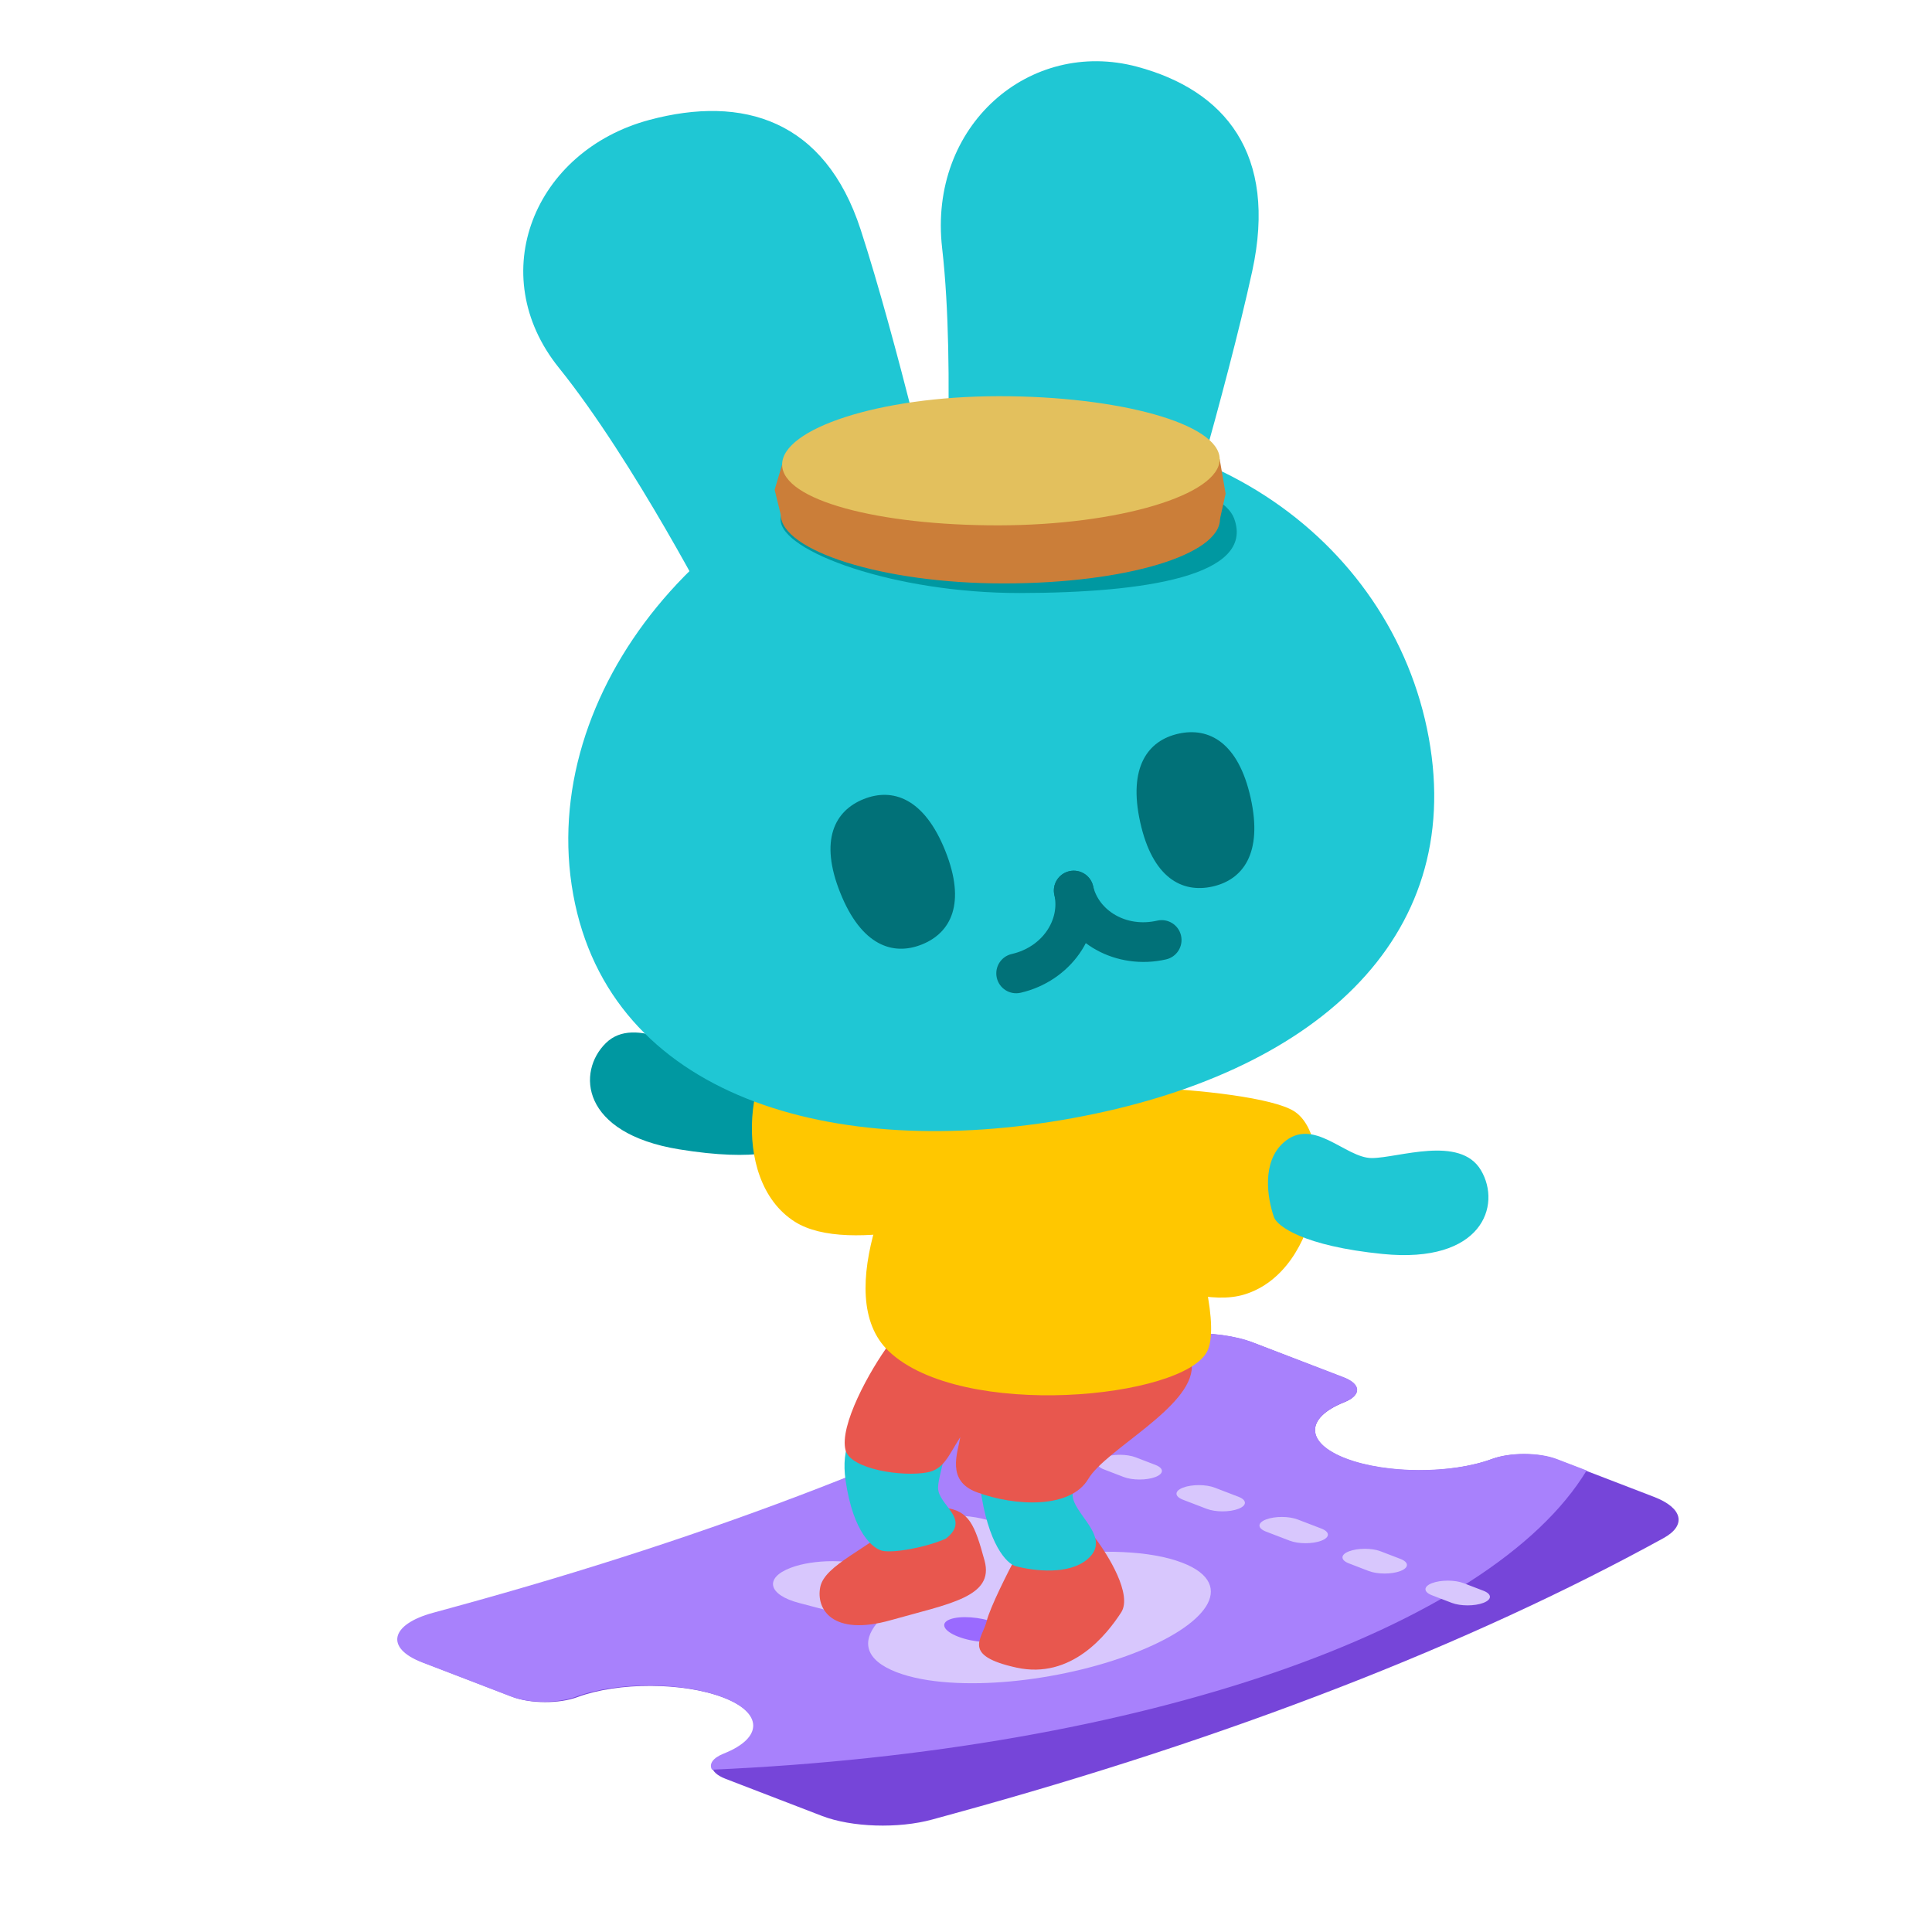
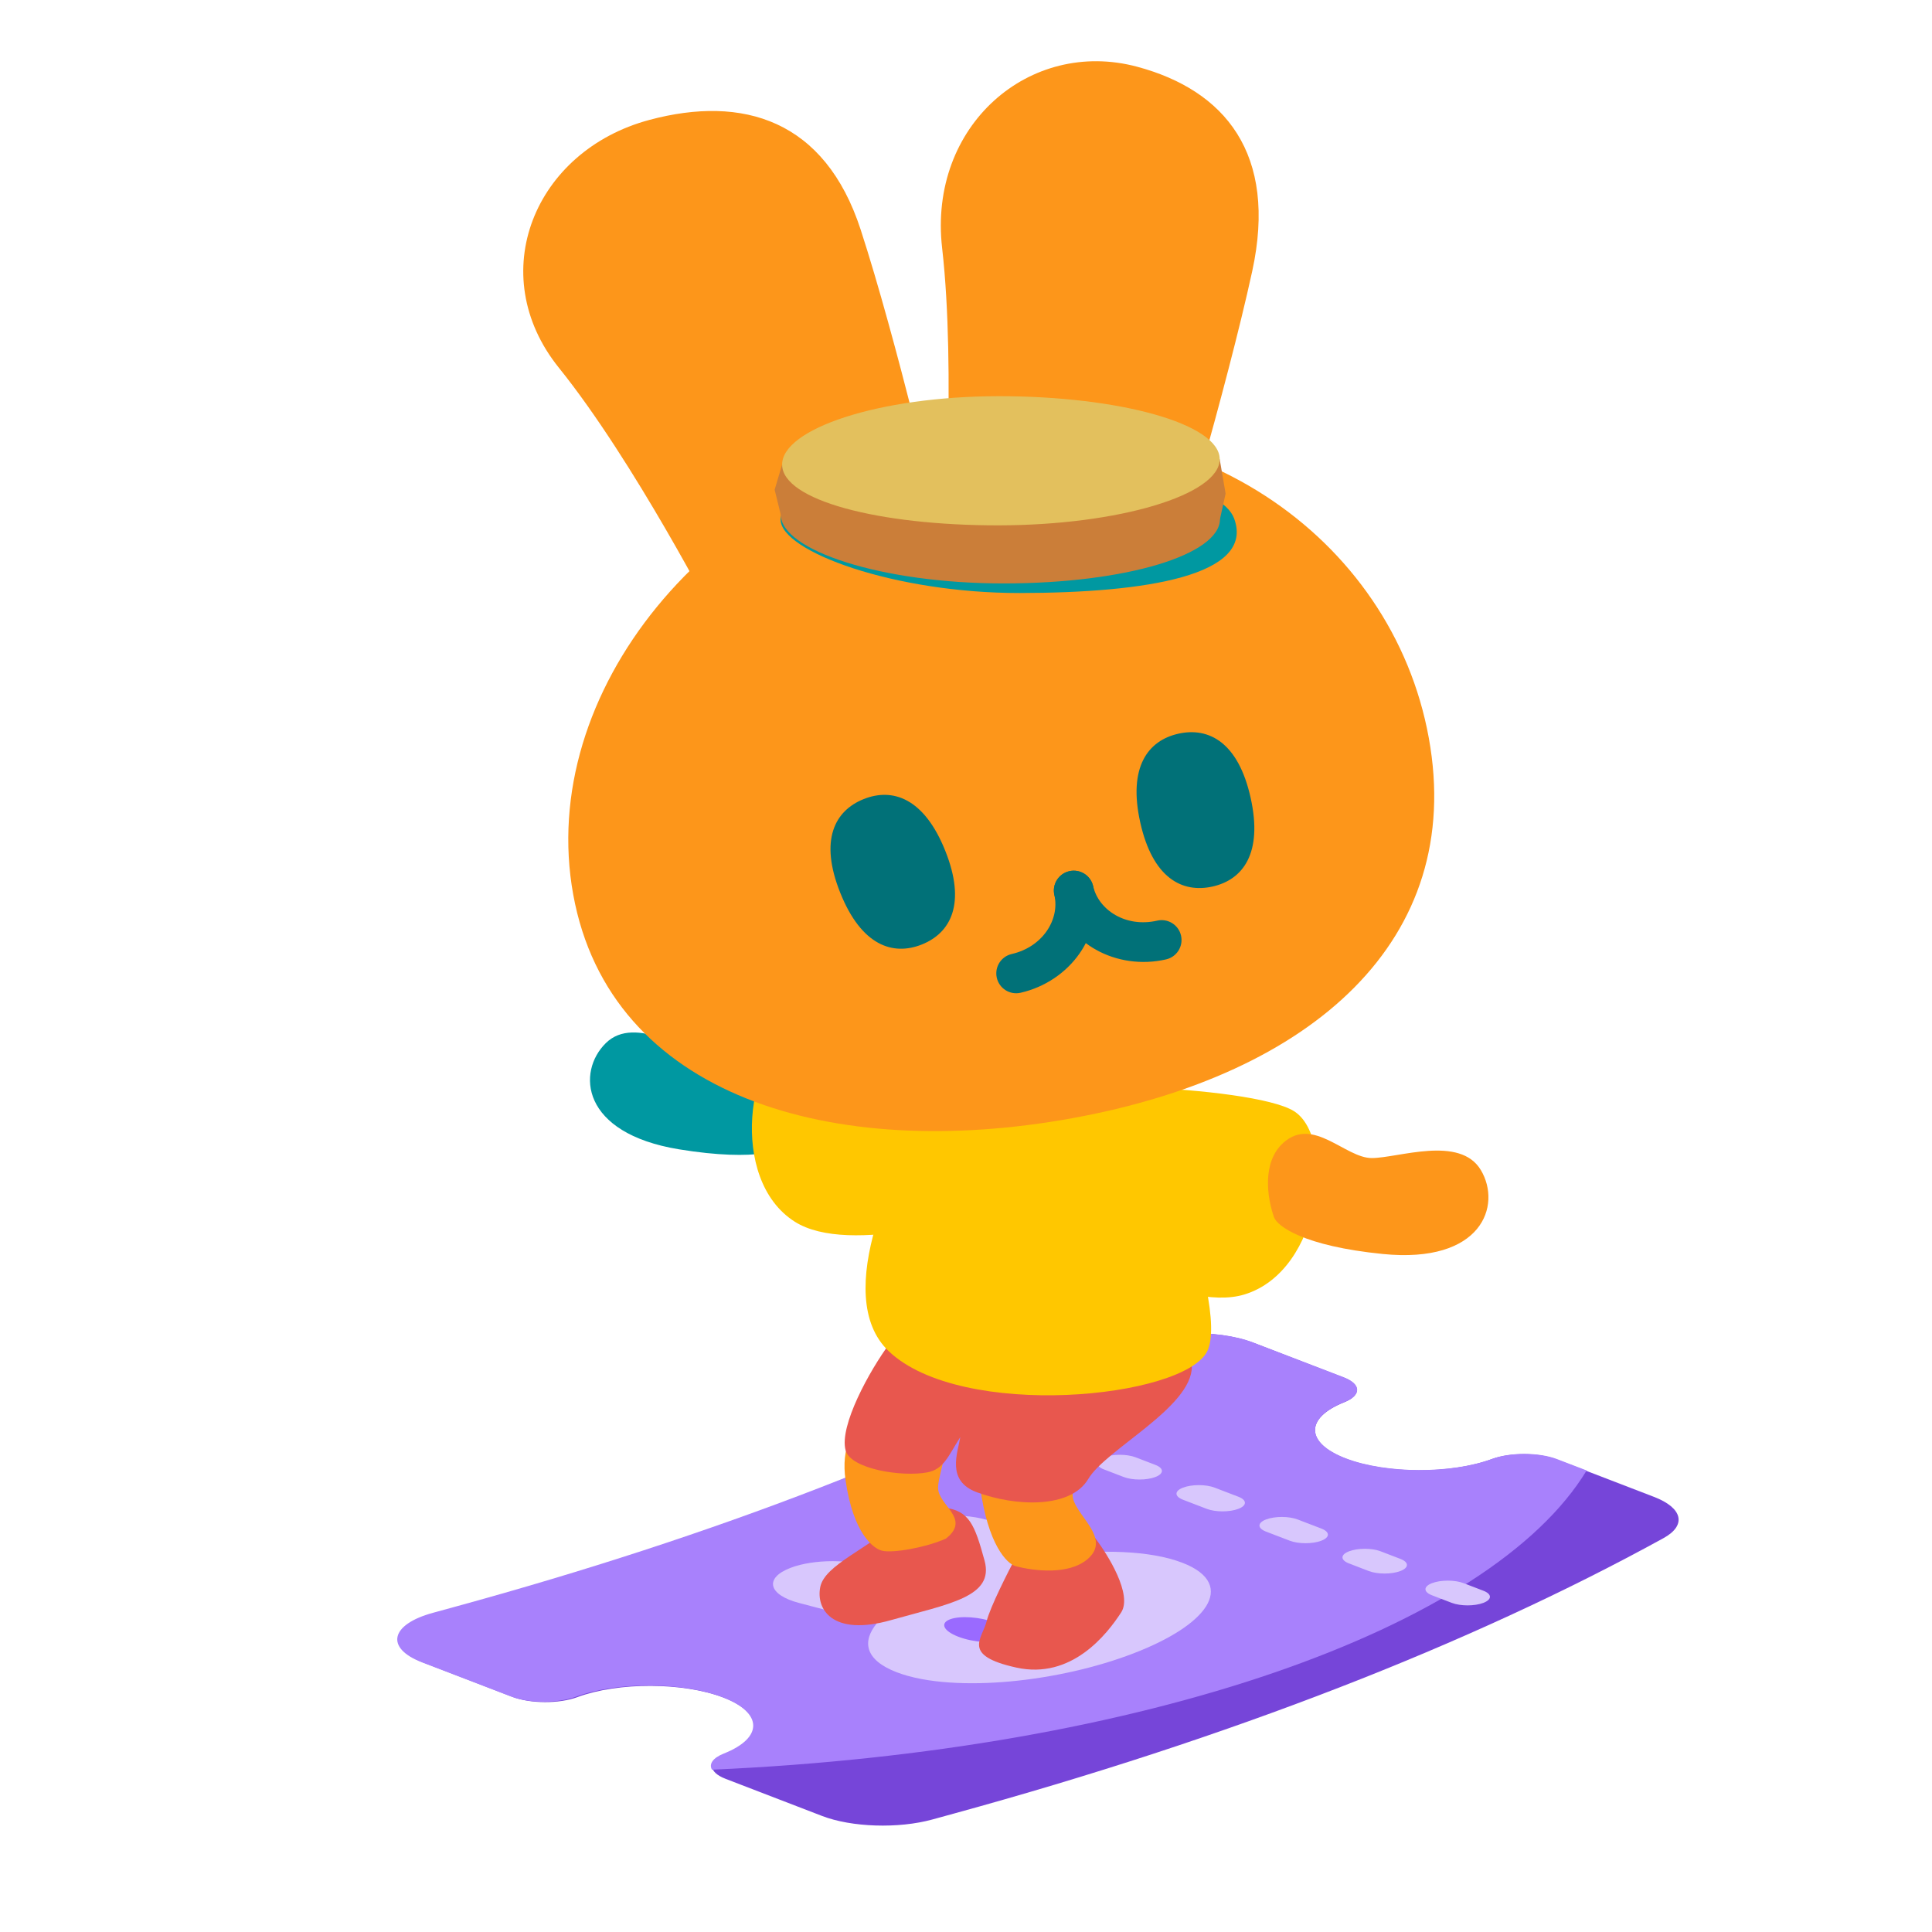
<svg xmlns="http://www.w3.org/2000/svg" width="192" height="192" fill="none" viewBox="0 0 192 192">
  <path fill="#7645D9" d="M72.11 176.779C70.34 176.098 70.315 174.997 72.054 174.304C75.976 172.742 75.933 170.251 71.924 168.709C67.915 167.167 61.441 167.15 57.379 168.659C55.579 169.328 52.716 169.318 50.946 168.637L42.13 165.245C38.447 163.829 38.955 161.478 43.195 160.315L45.326 159.73C71.21 152.629 93.752 143.879 111.982 133.858C114.916 132.246 120.925 132.043 124.543 133.435L133.516 136.887C135.284 137.567 135.312 138.667 133.579 139.36C129.671 140.922 129.72 143.409 133.724 144.949C137.728 146.49 144.191 146.508 148.253 145.005C150.055 144.338 152.912 144.349 154.68 145.029L164.381 148.761C167.235 149.859 167.629 151.588 165.314 152.86C146.026 163.462 122.175 172.719 94.789 180.233L92.66 180.818C89.273 181.747 84.636 181.598 81.695 180.467L72.11 176.779Z" />
  <path fill="#A881FC" fill-rule="evenodd" d="M70.756 175.87C70.434 175.311 70.827 174.703 71.938 174.262C75.868 172.7 75.825 170.211 71.808 168.67C67.79 167.128 61.302 167.112 57.233 168.62C55.428 169.288 52.56 169.279 50.786 168.598L41.951 165.208C38.261 163.792 38.77 161.443 43.019 160.281L45.154 159.696C71.092 152.599 93.682 143.854 111.95 133.84C114.89 132.228 120.911 132.026 124.537 133.417L133.529 136.867C135.3 137.547 135.328 138.645 133.592 139.338C129.676 140.9 129.725 143.385 133.737 144.924C137.749 146.464 144.226 146.482 148.297 144.98C150.102 144.314 152.965 144.324 154.737 145.004L157.68 146.133C148.115 161.91 113.479 173.995 70.756 175.87Z" clip-rule="evenodd" />
  <path fill="#D8C7FD" fill-rule="evenodd" d="M104.608 141.661L106.572 142.414C107.439 142.747 107.439 143.287 106.572 143.619C105.704 143.952 104.297 143.952 103.43 143.619L101.466 142.866C100.598 142.533 100.598 141.993 101.466 141.661C102.334 141.328 103.74 141.328 104.608 141.661Z" clip-rule="evenodd" />
  <path fill="#D8C7FD" fill-rule="evenodd" d="M112.856 144.825L114.819 145.579C115.687 145.911 115.687 146.451 114.819 146.784C113.952 147.117 112.545 147.117 111.677 146.784L109.714 146.031C108.846 145.698 108.846 145.158 109.714 144.825C110.581 144.492 111.988 144.492 112.856 144.825Z" clip-rule="evenodd" />
  <path fill="#D8C7FD" fill-rule="evenodd" d="M123.067 149.948C122.199 150.281 120.793 150.281 119.925 149.948L117.569 149.044C116.701 148.711 116.701 148.172 117.569 147.839C118.436 147.506 119.843 147.506 120.71 147.839L123.067 148.743C123.935 149.076 123.935 149.616 123.067 149.948Z" clip-rule="evenodd" />
  <path fill="#D8C7FD" fill-rule="evenodd" d="M131.315 153.113C130.447 153.446 129.04 153.446 128.173 153.113L125.816 152.209C124.949 151.876 124.949 151.336 125.816 151.003C126.684 150.67 128.091 150.67 128.958 151.003L131.315 151.907C132.182 152.24 132.182 152.78 131.315 153.113Z" clip-rule="evenodd" />
  <path fill="#D8C7FD" fill-rule="evenodd" d="M137.206 154.168L139.169 154.921C140.037 155.254 140.037 155.794 139.169 156.127C138.302 156.46 136.895 156.46 136.027 156.127L134.064 155.373C133.196 155.04 133.196 154.501 134.064 154.168C134.931 153.835 136.338 153.835 137.206 154.168Z" clip-rule="evenodd" />
  <path fill="#D8C7FD" fill-rule="evenodd" d="M145.453 157.332L147.417 158.086C148.285 158.419 148.285 158.958 147.417 159.291C146.549 159.624 145.143 159.624 144.275 159.291L142.311 158.538C141.444 158.205 141.444 157.665 142.311 157.332C143.179 156.999 144.586 156.999 145.453 157.332Z" clip-rule="evenodd" />
  <path fill="#D8C7FD" fill-rule="evenodd" d="M90.394 154.487C88.08 153.599 88.08 152.159 90.394 151.271C93.017 150.265 97.377 150.42 99.473 151.594L104.753 154.55C109.36 153.982 114.25 154.058 117.491 155.301C120.403 156.419 120.845 158.066 119.858 159.635C118.859 161.222 116.334 162.894 112.621 164.319C108.909 165.744 104.551 166.712 100.414 167.096C96.323 167.474 92.031 167.305 89.118 166.187C85.896 164.951 85.684 163.089 87.133 161.331L79.397 159.297C76.337 158.493 75.934 156.82 78.556 155.813C80.871 154.925 84.623 154.925 86.937 155.813L92.298 157.87C92.829 157.632 93.392 157.397 93.987 157.169C94.562 156.949 95.15 156.74 95.751 156.542L90.394 154.487Z" clip-rule="evenodd" />
  <path fill="#9A6AFF" d="M98.9 161.249C100.372 161.813 100.745 162.586 99.733 162.974C98.721 163.363 96.708 163.22 95.236 162.655C93.764 162.09 93.391 161.317 94.403 160.929C95.415 160.541 97.428 160.684 98.9 161.249Z" />
  <path fill="#9A6AFF" d="M108.562 157.542C110.034 158.107 110.407 158.879 109.395 159.267C108.383 159.656 106.369 159.513 104.897 158.948C103.425 158.383 103.052 157.61 104.064 157.222C105.076 156.834 107.09 156.977 108.562 157.542Z" />
  <path fill="#E8574E" d="M111.419 160.243C112.558 158.49 110.14 154.544 108.788 152.791L101.007 154.654C100.167 156.225 98.399 159.717 98.049 161.12C97.61 162.873 95.528 164.517 101.007 165.723C106.487 166.928 109.994 162.435 111.419 160.243Z" />
  <path fill="#E8574E" d="M81.515 157.723C81.953 155.531 86.118 153.996 89.844 150.818C90.392 150.38 91.97 149.569 93.899 149.832C96.31 150.161 96.858 151.476 97.844 155.092C98.831 158.709 94.337 159.367 88.529 161.01C82.72 162.654 81.077 159.914 81.515 157.723Z" />
-   <path fill="#1FC7D4" d="M93.224 147.851C93.224 149.614 96.544 150.917 94.008 152.901C92.062 153.777 88.748 154.377 87.652 154.106C86.792 153.894 84.794 152.405 84.033 147.116C83.082 140.505 88.681 139.183 92.062 140.579C95.442 141.974 93.224 146.088 93.224 147.851Z" />
-   <path fill="#1FC7D4" d="M106.594 148.547C106.594 150.468 110.609 152.789 108.073 154.95C106.214 156.534 102.794 156.133 100.934 155.645C100.074 155.413 98.164 153.509 97.403 147.747C96.453 140.544 102.052 139.103 105.432 140.624C108.813 142.144 106.594 146.626 106.594 148.547Z" />
+   <path fill="#fd961a" d="M93.224 147.851C93.224 149.614 96.544 150.917 94.008 152.901C92.062 153.777 88.748 154.377 87.652 154.106C86.792 153.894 84.794 152.405 84.033 147.116C83.082 140.505 88.681 139.183 92.062 140.579C95.442 141.974 93.224 146.088 93.224 147.851Z" />
+   <path fill="#fd961a" d="M106.594 148.547C106.594 150.468 110.609 152.789 108.073 154.95C106.214 156.534 102.794 156.133 100.934 155.645C100.074 155.413 98.164 153.509 97.403 147.747C96.453 140.544 102.052 139.103 105.432 140.624C108.813 142.144 106.594 146.626 106.594 148.547Z" />
  <path fill="#E8574E" d="M84.035 144.133C83.378 141.722 86.41 136.206 88.419 133.503C98.246 132.955 118.447 129.338 118.447 135.804C118.447 139.872 109.899 144.024 108.146 146.983C106.392 149.942 100.913 149.722 97.077 148.298C94.008 147.158 95.177 144.389 95.433 142.818C94.243 144.669 93.815 146.011 92.145 146.325C89.663 146.792 84.548 146.012 84.035 144.133Z" />
  <path fill="#FFC700" d="M88.31 134.27C82.523 128.747 89.04 115.237 93.022 109.173C96.931 108.333 105.625 106.653 109.132 106.653C113.516 106.653 122.283 129.557 119.982 134.27C117.68 138.982 95.543 141.174 88.31 134.27Z" />
  <path fill="#FFC700" d="M123.669 128.643C117.44 130.546 105.397 123.297 100.154 119.434C99.946 116.965 99.665 111.523 100.206 109.503C100.882 106.978 124.36 107.857 128.556 110.402C132.753 112.947 131.454 126.264 123.669 128.643Z" />
-   <path fill="#1FC7D4" d="M136.322 115.086C133.692 115.086 130.514 110.921 127.555 113.551C125.385 115.48 125.934 119.028 126.604 120.958C126.921 121.85 129.527 123.831 137.418 124.62C147.281 125.607 149.254 119.798 147.172 116.291C145.09 112.784 138.952 115.086 136.322 115.086Z" />
+   <path fill="#fd961a" d="M136.322 115.086C133.692 115.086 130.514 110.921 127.555 113.551C125.385 115.48 125.934 119.028 126.604 120.958C126.921 121.85 129.527 123.831 137.418 124.62C147.281 125.607 149.254 119.798 147.172 116.291C145.09 112.784 138.952 115.086 136.322 115.086Z" />
  <path fill="#0098A1" d="M71.012 105.293C73.552 105.973 77.7 102.773 79.878 106.08C81.474 108.504 80.025 111.79 78.879 113.48C78.342 114.259 75.312 115.499 67.486 114.219C57.703 112.619 57.301 106.498 60.22 103.649C63.139 100.801 68.471 104.612 71.012 105.293Z" />
  <path fill="#FFC700" d="M78.993 121.417C84.363 124.814 97.498 120.988 103.394 118.65C104.211 116.354 105.844 111.25 105.844 109.19C105.844 106.617 83.575 101.469 78.993 102.82C74.411 104.171 72.28 117.17 78.993 121.417Z" />
-   <path fill="#1FC7D4" d="M55.542 36.549C48.053 27.247 53.098 14.981 64.531 11.918C73.847 9.421 81.98 11.921 85.528 22.81C89.077 33.7 93.373 52.087 93.373 52.087C94.976 58.069 90.968 64.34 84.422 66.094C79.271 67.474 73.896 65.656 71.121 61.596C71.121 61.596 63.03 45.852 55.542 36.549Z" />
-   <path fill="#1FC7D4" d="M93.628 24.655C92.23 12.466 102.337 3.772 113.011 6.632C121.708 8.963 126.987 15.265 124.444 26.953C121.901 38.642 116.249 57.539 116.249 57.539C114.574 63.788 108.263 67.526 102.151 65.889C97.343 64.6 93.935 60.283 93.721 55.208C93.721 55.208 95.026 36.845 93.628 24.655Z" />
-   <path fill="#1FC7D4" d="M141.993 73.337C145.64 93.399 130.444 106.784 106.56 111.125C82.676 115.467 60.613 108.961 56.966 88.899C53.319 68.837 70.38 47.827 94.264 43.485C118.148 39.144 138.346 53.275 141.993 73.337Z" />
+   <path fill="#fd961a" d="M55.542 36.549C48.053 27.247 53.098 14.981 64.531 11.918C73.847 9.421 81.98 11.921 85.528 22.81C89.077 33.7 93.373 52.087 93.373 52.087C94.976 58.069 90.968 64.34 84.422 66.094C79.271 67.474 73.896 65.656 71.121 61.596C71.121 61.596 63.03 45.852 55.542 36.549Z" />
+   <path fill="#fd961a" d="M93.628 24.655C92.23 12.466 102.337 3.772 113.011 6.632C121.708 8.963 126.987 15.265 124.444 26.953C121.901 38.642 116.249 57.539 116.249 57.539C114.574 63.788 108.263 67.526 102.151 65.889C97.343 64.6 93.935 60.283 93.721 55.208C93.721 55.208 95.026 36.845 93.628 24.655Z" />
+   <path fill="#fd961a" d="M141.993 73.337C145.64 93.399 130.444 106.784 106.56 111.125C82.676 115.467 60.613 108.961 56.966 88.899C53.319 68.837 70.38 47.827 94.264 43.485C118.148 39.144 138.346 53.275 141.993 73.337Z" />
  <path fill="#017178" fill-rule="evenodd" d="M106.266 86.579C107.33 86.335 108.39 86.999 108.634 88.063C109.749 92.924 106.307 97.54 101.428 98.659C100.365 98.903 99.305 98.239 99.061 97.175C98.817 96.112 99.481 95.052 100.545 94.808C103.651 94.096 105.332 91.343 104.782 88.946C104.539 87.882 105.203 86.823 106.266 86.579Z" clip-rule="evenodd" />
  <path fill="#017178" fill-rule="evenodd" d="M106.267 86.579C107.33 86.335 108.39 86.999 108.634 88.062C109.184 90.46 111.897 92.204 115.002 91.492C116.066 91.248 117.126 91.913 117.369 92.976C117.613 94.04 116.949 95.099 115.885 95.343C111.007 96.462 105.897 93.807 104.783 88.946C104.539 87.882 105.203 86.823 106.267 86.579Z" clip-rule="evenodd" />
  <path fill="#017178" d="M93.939 84.549C96.035 89.787 94.494 92.709 91.612 93.862C88.731 95.015 85.6 93.963 83.504 88.726C81.407 83.488 82.948 80.567 85.83 79.413C88.711 78.26 91.842 79.312 93.939 84.549Z" />
  <path fill="#017178" d="M124.288 79.289C125.513 84.796 123.522 87.431 120.492 88.105C117.462 88.779 114.542 87.237 113.316 81.73C112.091 76.223 114.082 73.588 117.112 72.913C120.142 72.239 123.063 73.782 124.288 79.289Z" />
  <path fill="#0098A1" d="M122.647 51.529C124.747 57.212 113.819 58.919 101.35 58.934C88.88 58.948 77.58 54.795 77.576 51.639C77.572 48.483 87.862 46.309 100.332 46.294C112.802 46.28 121.481 48.371 122.647 51.529Z" />
  <path fill="#CB7E39" d="M121.243 51.574C121.247 55.118 111.959 57.967 99.798 57.981C87.637 57.996 77.594 54.689 77.59 51.145C77.586 47.6 87.621 45.161 99.783 45.146C111.944 45.132 121.238 48.029 121.243 51.574Z" />
  <path fill="#CB7E39" d="M121.213 45.636L77.726 46.169L76.983 48.666L77.59 51.145L121.242 51.574L121.8 49.058L121.213 45.636Z" />
  <path fill="#E3C05D" d="M121.213 45.636C121.217 49.181 111.167 52.194 99.241 52.209C87.316 52.223 77.73 49.713 77.726 46.169C77.722 42.625 87.301 39.388 99.226 39.373C111.152 39.359 121.209 42.092 121.213 45.636Z" />
</svg>
